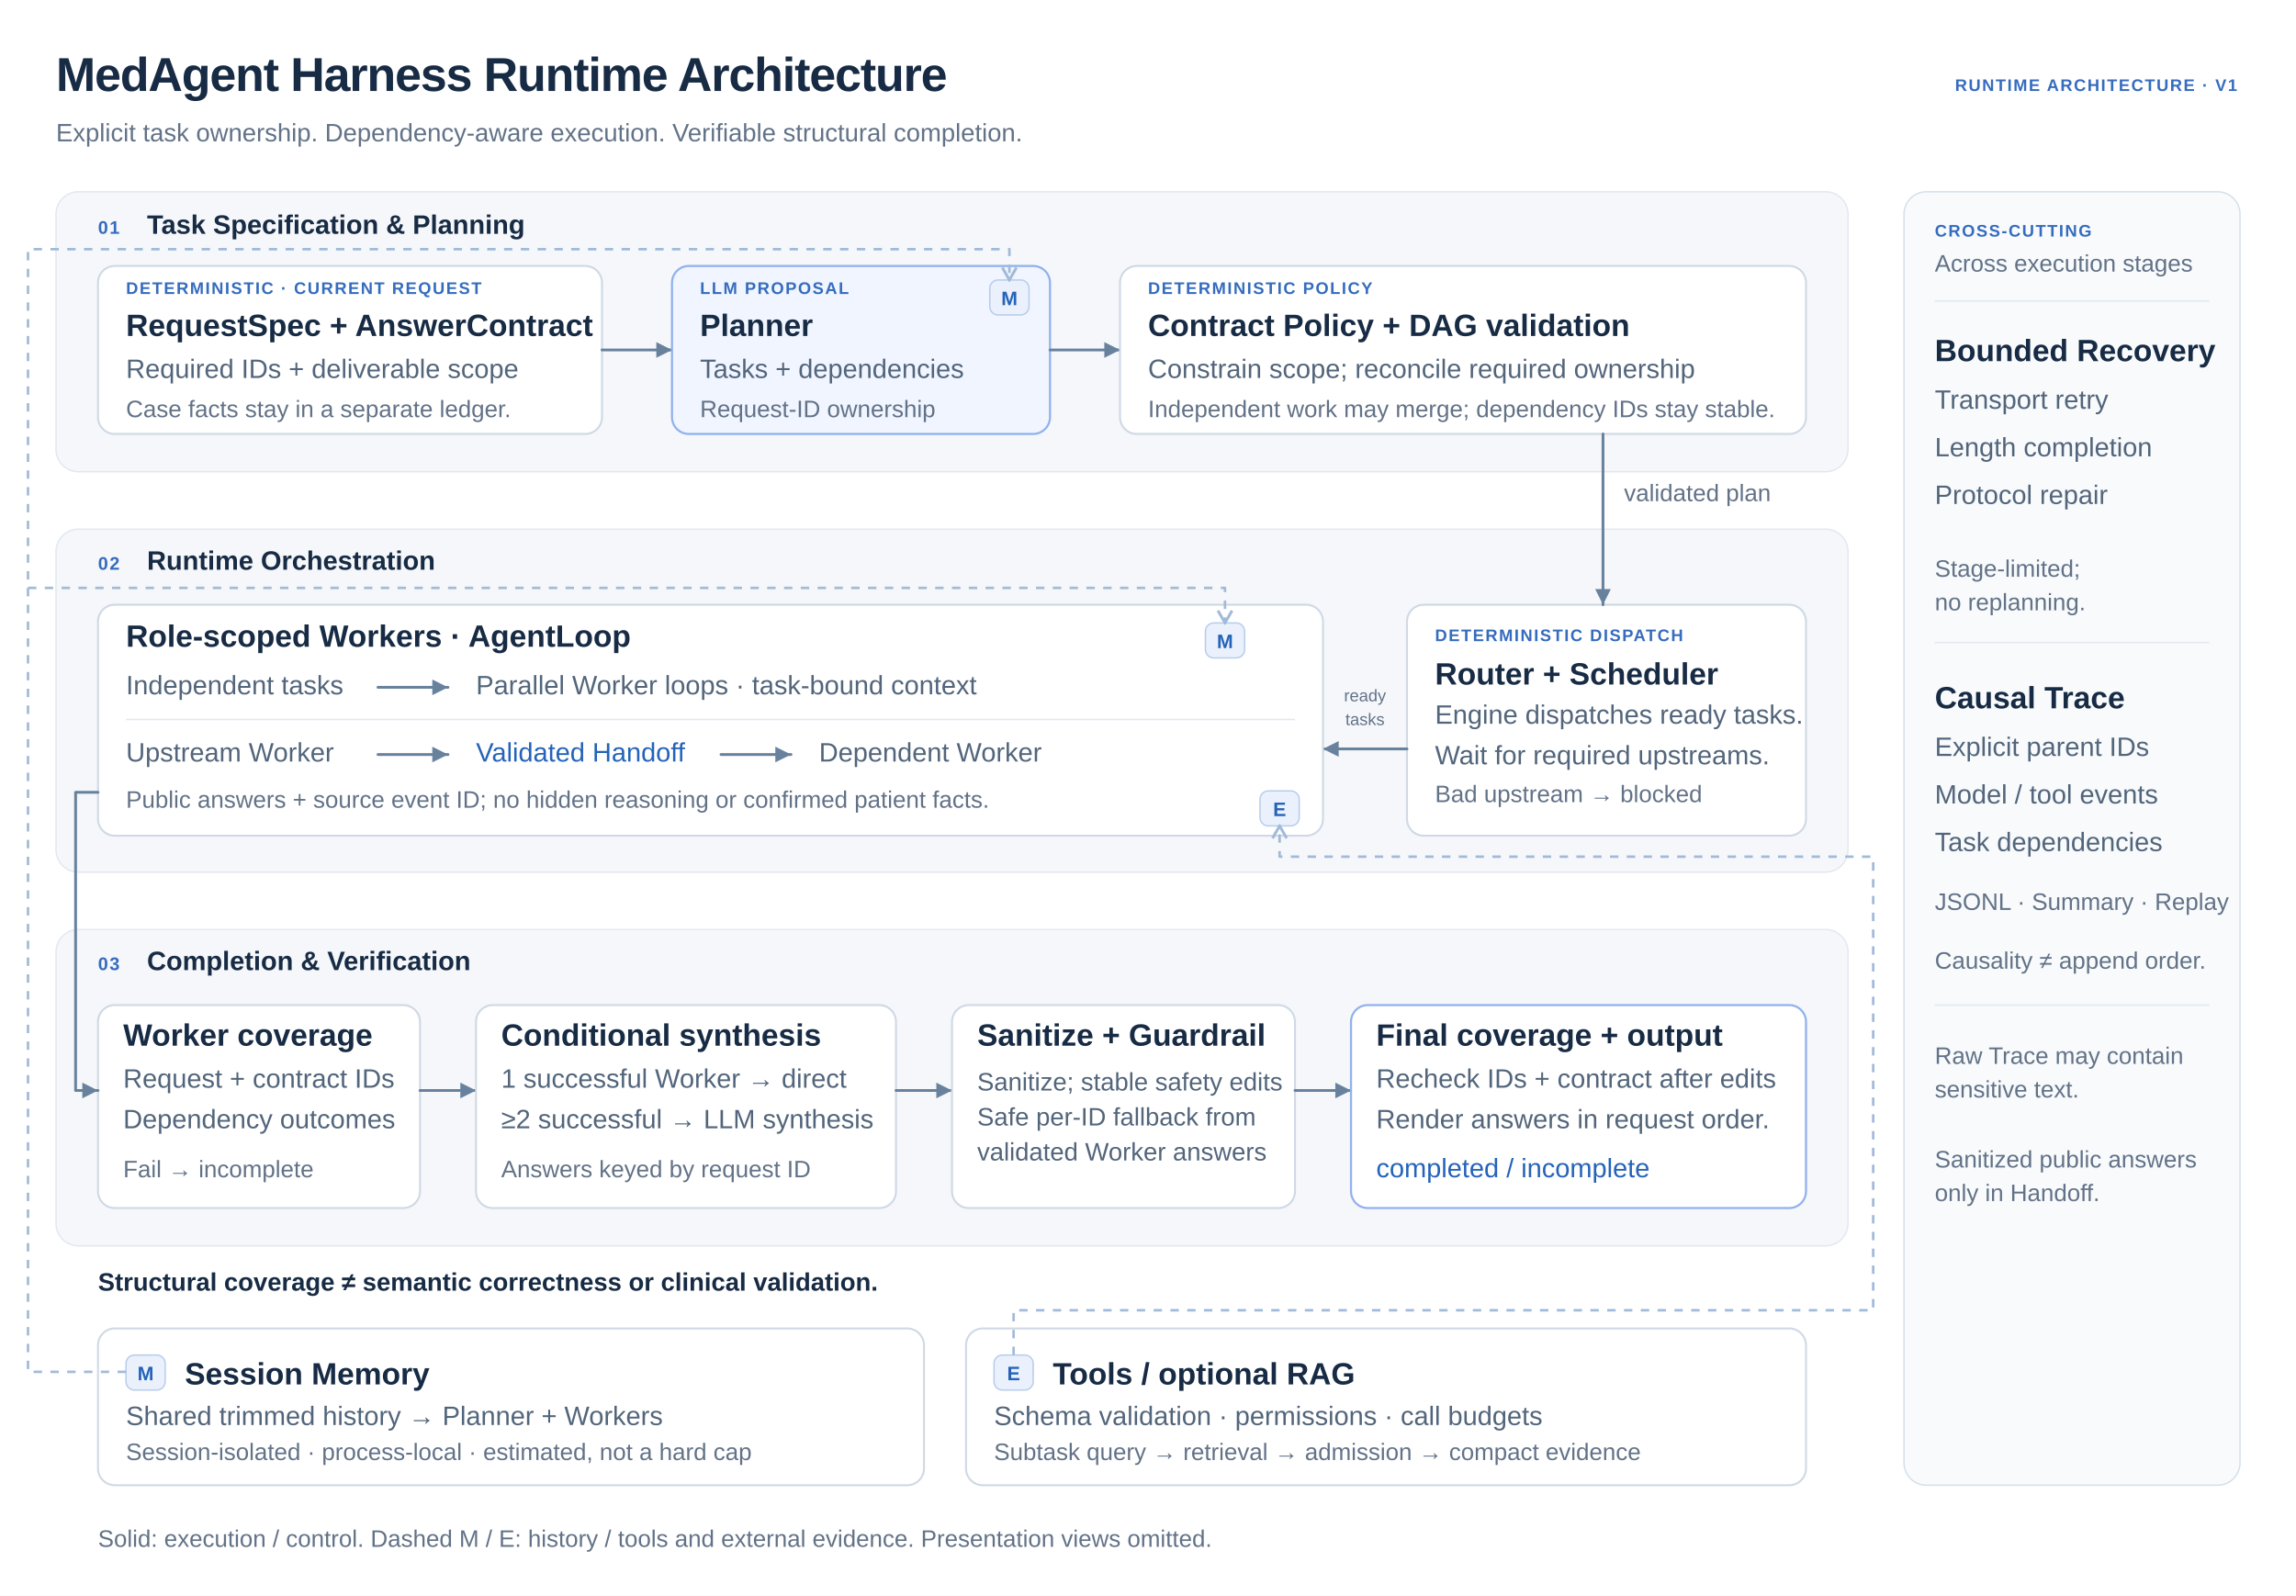
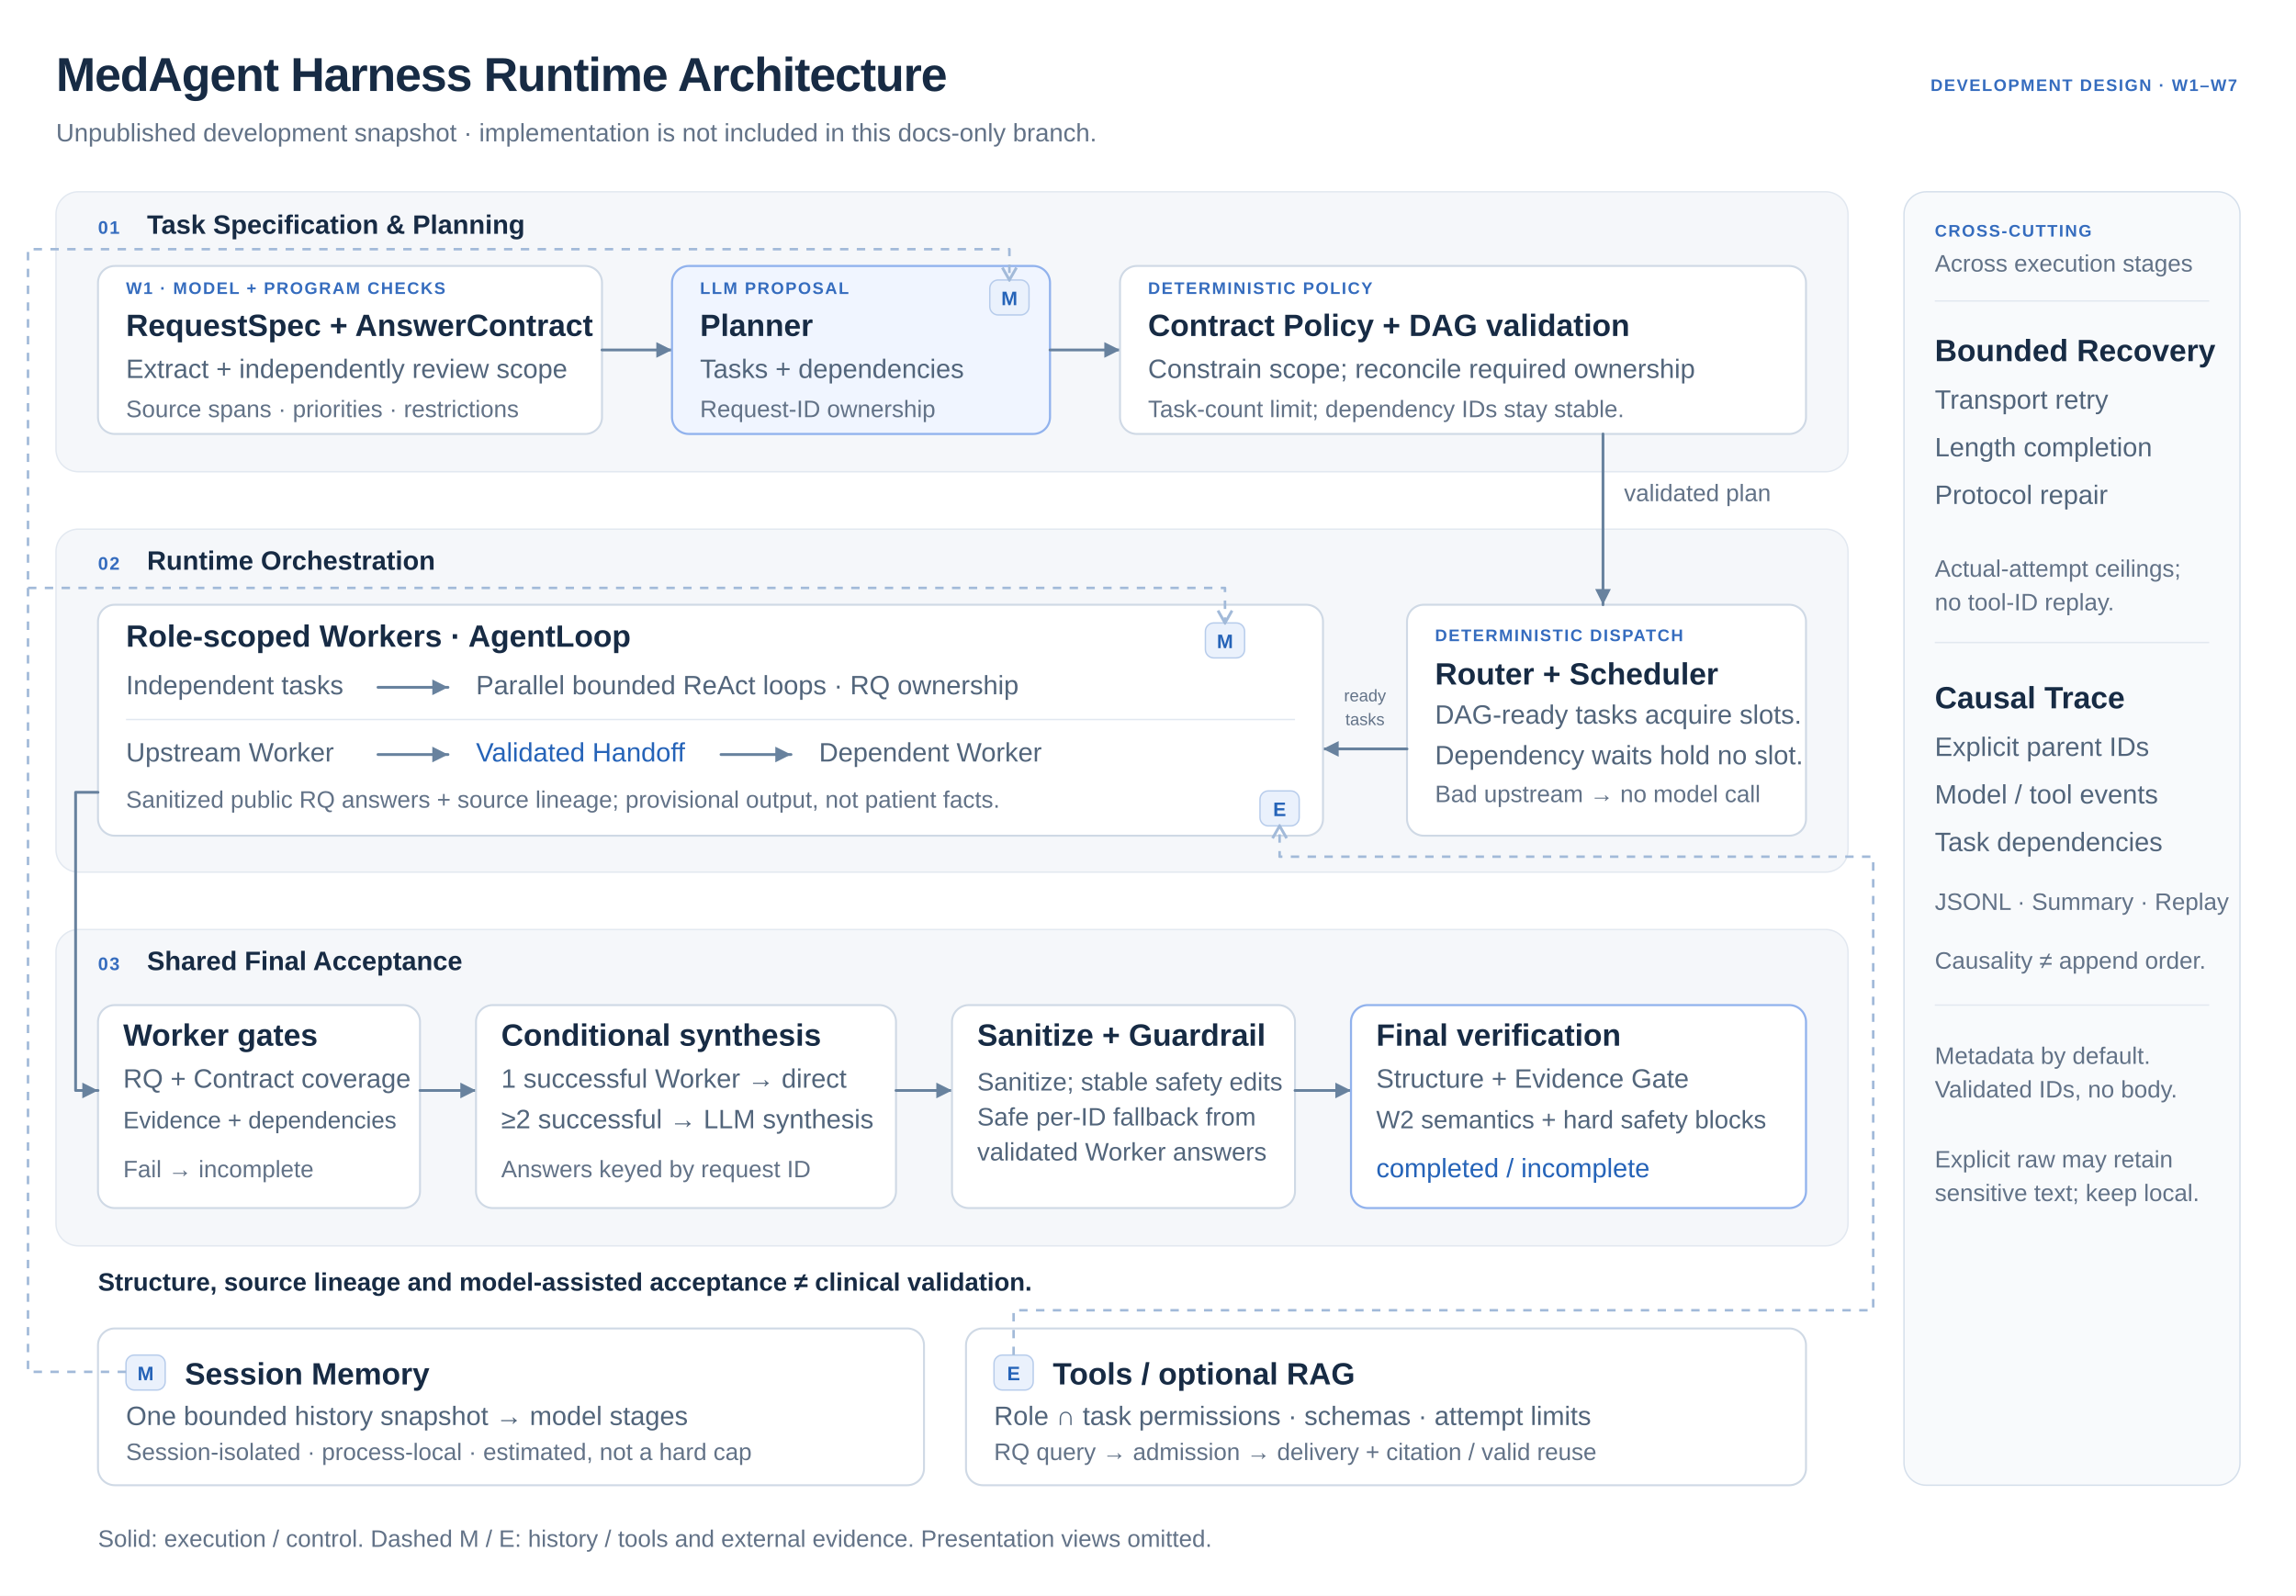
<svg xmlns="http://www.w3.org/2000/svg" width="1640" height="1140" viewBox="0 0 1640 1140" role="img" aria-labelledby="title description">
  <defs>
    <style>
      text { font-family: "Segoe UI", Arial, sans-serif; fill: #172b44; }
      .title { font-size: 34px; font-weight: 700; letter-spacing: -.7px; }
      .subtitle { font-size: 18px; fill: #627287; }
      .layer { fill: #f5f7fa; stroke: #e2e8f0; stroke-width: 1; }
      .card { fill: #fff; stroke: #cfd9e5; stroke-width: 1.4; }
      .llm { fill: #f0f5ff; stroke: #91b2ed; stroke-width: 1.5; }
      .section { font-size: 19px; font-weight: 700; }
      .number { font-size: 13px; font-weight: 700; fill: #356cbe; letter-spacing: 1px; }
      .heading { font-size: 22px; font-weight: 600; }
      .body { font-size: 19px; fill: #52657b; }
      .small { font-size: 17px; fill: #627287; }
      .tag { font-size: 12px; font-weight: 700; fill: #356cbe; letter-spacing: 1px; }
      .accent { fill: #2563b8; }
      .port { fill: #eaf1fc; stroke: #b7cceb; stroke-width: 1; }
      .port-text { font-size: 14px; font-weight: 700; fill: #2563b8; text-anchor: middle; }
      .flow { fill: none; stroke: #68829e; stroke-width: 2; stroke-linecap: round; stroke-linejoin: round; marker-end: url(#arrow); }
      .support { fill: none; stroke: #a2bad9; stroke-width: 1.8; stroke-dasharray: 6 6; stroke-linejoin: round; marker-end: url(#support-arrow); }
      .divider { stroke: #e2e8f0; stroke-width: 1; }
    </style>
    <marker id="arrow" viewBox="0 0 10 10" refX="9" refY="5" markerWidth="7" markerHeight="7" orient="auto-start-reverse">
      <path d="M1 1 L9 5 L1 9 Z" fill="#68829e" />
    </marker>
    <marker id="support-arrow" viewBox="0 0 10 10" refX="9" refY="5" markerWidth="7" markerHeight="7" orient="auto">
      <path d="M2 1 L9 5 L2 9" fill="none" stroke="#a2bad9" stroke-width="1.6" />
    </marker>
  </defs>
  <rect width="1640" height="1140" fill="#fff" />
  <text class="title" x="40" y="65">MedAgent Harness Runtime Architecture</text>
-   <text class="subtitle" x="40" y="101">Explicit task ownership. Dependency-aware execution. Verifiable structural completion.</text>
-   <text class="tag" x="1598" y="65" text-anchor="end">RUNTIME ARCHITECTURE · V1</text>
+   <text class="subtitle" x="40" y="101">Unpublished development snapshot · implementation is not included in this docs-only branch.</text>
+   <text class="tag" x="1598" y="65" text-anchor="end">DEVELOPMENT DESIGN · W1–W7</text>
  <g id="task-specification-planning">
    <rect class="layer" x="40" y="137" width="1280" height="200" rx="16" />
    <text class="number" x="70" y="167">01</text>
    <text class="section" x="105" y="167">Task Specification &amp; Planning</text>
    <rect class="card" x="70" y="190" width="360" height="120" rx="12" />
-     <text class="tag" x="90" y="210">DETERMINISTIC · CURRENT REQUEST</text>
+     <text class="tag" x="90" y="210">W1 · MODEL + PROGRAM CHECKS</text>
    <text class="heading" x="90" y="240">RequestSpec + AnswerContract</text>
-     <text class="body" x="90" y="270">Required IDs + deliverable scope</text>
-     <text class="small" x="90" y="298">Case facts stay in a separate ledger.</text>
+     <text class="body" x="90" y="270">Extract + independently review scope</text>
+     <text class="small" x="90" y="298">Source spans · priorities · restrictions</text>
    <path class="flow" d="M430 250 H480" />
    <rect class="llm" x="480" y="190" width="270" height="120" rx="12" />
    <text class="tag" x="500" y="210">LLM PROPOSAL</text>
    <text class="heading" x="500" y="240">Planner</text>
    <text class="body" x="500" y="270">Tasks + dependencies</text>
    <text class="small" x="500" y="298">Request-ID ownership</text>
    <rect class="port" x="707" y="200" width="28" height="25" rx="6" />
    <text class="port-text" x="721" y="218">M</text>
    <path class="flow" d="M750 250 H800" />
    <rect class="card" x="800" y="190" width="490" height="120" rx="12" />
    <text class="tag" x="820" y="210">DETERMINISTIC POLICY</text>
    <text class="heading" x="820" y="240">Contract Policy + DAG validation</text>
    <text class="body" x="820" y="270">Constrain scope; reconcile required ownership</text>
-     <text class="small" x="820" y="298">Independent work may merge; dependency IDs stay stable.</text>
+     <text class="small" x="820" y="298">Task-count limit; dependency IDs stay stable.</text>
  </g>
  <text class="small" x="1160" y="358">validated plan</text>
  <g id="runtime-orchestration">
    <rect class="layer" x="40" y="378" width="1280" height="245" rx="16" />
    <text class="number" x="70" y="407">02</text>
    <text class="section" x="105" y="407">Runtime Orchestration</text>
    <rect class="card" x="1005" y="432" width="285" height="165" rx="12" />
    <text class="tag" x="1025" y="458">DETERMINISTIC DISPATCH</text>
    <text class="heading" x="1025" y="489">Router + Scheduler</text>
-     <text class="body" x="1025" y="517">Engine dispatches ready tasks.</text>
-     <text class="body" x="1025" y="546">Wait for required upstreams.</text>
-     <text class="small" x="1025" y="573">Bad upstream → blocked</text>
+     <text class="body" x="1025" y="517">DAG-ready tasks acquire slots.</text>
+     <text class="body" x="1025" y="546">Dependency waits hold no slot.</text>
+     <text class="small" x="1025" y="573">Bad upstream → no model call</text>
    <text class="small" x="975" y="501" text-anchor="middle" style="font-size:12px">ready</text>
    <text class="small" x="975" y="518" text-anchor="middle" style="font-size:12px">tasks</text>
    <path class="flow" d="M1005 535 H945" />
    <rect class="card" x="70" y="432" width="875" height="165" rx="12" />
    <text class="heading" x="90" y="462">Role-scoped Workers · AgentLoop</text>
    <rect class="port" x="861" y="445" width="28" height="25" rx="6" />
    <text class="port-text" x="875" y="463">M</text>
    <rect class="port" x="900" y="565" width="28" height="25" rx="6" />
    <text class="port-text" x="914" y="583">E</text>
    <text class="body" x="90" y="496">Independent tasks</text>
    <path class="flow" d="M270 491 H320" />
-     <text class="body" x="340" y="496">Parallel Worker loops · task-bound context</text>
+     <text class="body" x="340" y="496">Parallel bounded ReAct loops · RQ ownership</text>
    <line class="divider" x1="90" y1="514" x2="925" y2="514" />
    <text class="body" x="90" y="544">Upstream Worker</text>
    <path class="flow" d="M270 539 H320" />
    <text class="body accent" x="340" y="544">Validated Handoff</text>
    <path class="flow" d="M515 539 H565" />
    <text class="body" x="585" y="544">Dependent Worker</text>
-     <text class="small" x="90" y="577">Public answers + source event ID; no hidden reasoning or confirmed patient facts.</text>
+     <text class="small" x="90" y="577">Sanitized public RQ answers + source lineage; provisional output, not patient facts.</text>
  </g>
  <path class="flow" d="M1145 310 V432" />
  <g id="completion-verification">
    <rect class="layer" x="40" y="664" width="1280" height="226" rx="16" />
    <text class="number" x="70" y="693">03</text>
-     <text class="section" x="105" y="693">Completion &amp; Verification</text>
+     <text class="section" x="105" y="693">Shared Final Acceptance</text>
    <rect class="card" x="70" y="718" width="230" height="145" rx="12" />
-     <text class="heading" x="88" y="747">Worker coverage</text>
-     <text class="body" x="88" y="777">Request + contract IDs</text>
-     <text class="body" x="88" y="806">Dependency outcomes</text>
+     <text class="heading" x="88" y="747">Worker gates</text>
+     <text class="body" x="88" y="777">RQ + Contract coverage</text>
+     <text class="body" x="88" y="806" style="font-size:17px">Evidence + dependencies</text>
    <text class="small" x="88" y="841">Fail → incomplete</text>
    <path class="flow" d="M300 779 H340" />
    <rect class="card" x="340" y="718" width="300" height="145" rx="12" />
    <text class="heading" x="358" y="747">Conditional synthesis</text>
    <text class="body" x="358" y="777">1 successful Worker → direct</text>
    <text class="body" x="358" y="806">≥2 successful → LLM synthesis</text>
    <text class="small" x="358" y="841">Answers keyed by request ID</text>
    <path class="flow" d="M640 779 H680" />
    <rect class="card" x="680" y="718" width="245" height="145" rx="12" />
    <text class="heading" x="698" y="747">Sanitize + Guardrail</text>
    <text class="body" x="698" y="779" style="font-size:18px">Sanitize; stable safety edits</text>
    <text class="body" x="698" y="804" style="font-size:18px">Safe per-ID fallback from</text>
    <text class="body" x="698" y="829" style="font-size:18px">validated Worker answers</text>
    <path class="flow" d="M925 779 H965" />
    <rect class="llm" x="965" y="718" width="325" height="145" rx="12" style="fill:#fff;stroke:#91b2ed" />
-     <text class="heading" x="983" y="747">Final coverage + output</text>
-     <text class="body" x="983" y="777">Recheck IDs + contract after edits</text>
-     <text class="body" x="983" y="806">Render answers in request order.</text>
+     <text class="heading" x="983" y="747">Final verification</text>
+     <text class="body" x="983" y="777">Structure + Evidence Gate</text>
+     <text class="body" x="983" y="806" style="font-size:18px">W2 semantics + hard safety blocks</text>
    <text class="body accent" x="983" y="841">completed / incomplete</text>
  </g>
  <path class="flow" d="M70 566 H54 V779 H70" />
-   <text x="70" y="922" font-size="18" font-weight="600">Structural coverage ≠ semantic correctness or clinical validation.</text>
+   <text x="70" y="922" font-size="18" font-weight="600">Structure, source lineage and model-assisted acceptance ≠ clinical validation.</text>
  <g id="support-context-interfaces">
    <rect class="card" x="70" y="949" width="590" height="112" rx="12" />
    <rect class="port" x="90" y="968" width="28" height="25" rx="6" />
    <text class="port-text" x="104" y="986">M</text>
    <text class="heading" x="132" y="989">Session Memory</text>
-     <text class="body" x="90" y="1018">Shared trimmed history → Planner + Workers</text>
+     <text class="body" x="90" y="1018">One bounded history snapshot → model stages</text>
    <text class="small" x="90" y="1043">Session-isolated · process-local · estimated, not a hard cap</text>
    <rect class="card" x="690" y="949" width="600" height="112" rx="12" />
    <rect class="port" x="710" y="968" width="28" height="25" rx="6" />
    <text class="port-text" x="724" y="986">E</text>
    <text class="heading" x="752" y="989">Tools / optional RAG</text>
-     <text class="body" x="710" y="1018">Schema validation · permissions · call budgets</text>
-     <text class="small" x="710" y="1043">Subtask query → retrieval → admission → compact evidence</text>
+     <text class="body" x="710" y="1018">Role ∩ task permissions · schemas · attempt limits</text>
+     <text class="small" x="710" y="1043">RQ query → admission → delivery + citation / valid reuse</text>
  </g>
  <g id="cross-cutting-capabilities">
    <rect x="1360" y="137" width="240" height="924" rx="16" fill="#f8fafc" stroke="#d5dfeb" />
    <text class="tag" x="1382" y="169">CROSS-CUTTING</text>
    <text class="small" x="1382" y="194">Across execution stages</text>
    <line class="divider" x1="1382" y1="215" x2="1578" y2="215" />
    <text class="heading" x="1382" y="258">Bounded Recovery</text>
    <text class="body" x="1382" y="292">Transport retry</text>
    <text class="body" x="1382" y="326">Length completion</text>
    <text class="body" x="1382" y="360">Protocol repair</text>
-     <text class="small" x="1382" y="412">Stage-limited;</text>
-     <text class="small" x="1382" y="436">no replanning.</text>
+     <text class="small" x="1382" y="412">Actual-attempt ceilings;</text>
+     <text class="small" x="1382" y="436">no tool-ID replay.</text>
    <line class="divider" x1="1382" y1="459" x2="1578" y2="459" />
    <text class="heading" x="1382" y="506">Causal Trace</text>
    <text class="body" x="1382" y="540">Explicit parent IDs</text>
    <text class="body" x="1382" y="574">Model / tool events</text>
    <text class="body" x="1382" y="608">Task dependencies</text>
    <text class="small" x="1382" y="650">JSONL · Summary · Replay</text>
    <text class="small" x="1382" y="692">Causality ≠ append order.</text>
    <line class="divider" x1="1382" y1="718" x2="1578" y2="718" />
-     <text class="small" x="1382" y="760">Raw Trace may contain</text>
-     <text class="small" x="1382" y="784">sensitive text.</text>
-     <text class="small" x="1382" y="834">Sanitized public answers</text>
-     <text class="small" x="1382" y="858">only in Handoff.</text>
+     <text class="small" x="1382" y="760">Metadata by default.</text>
+     <text class="small" x="1382" y="784">Validated IDs, no body.</text>
+     <text class="small" x="1382" y="834">Explicit raw may retain</text>
+     <text class="small" x="1382" y="858">sensitive text; keep local.</text>
  </g>
  <g id="support-relationships">
    <path class="support" d="M90 980 H20 V178 H721 V200" />
    <path class="support" d="M20 420 H875 V445" />
    <path class="support" d="M724 968 V936 H1338 V612 H914 V590" />
  </g>
  <text class="small" x="70" y="1105">Solid: execution / control. Dashed M / E: history / tools and external evidence. Presentation views omitted.</text>
</svg>
